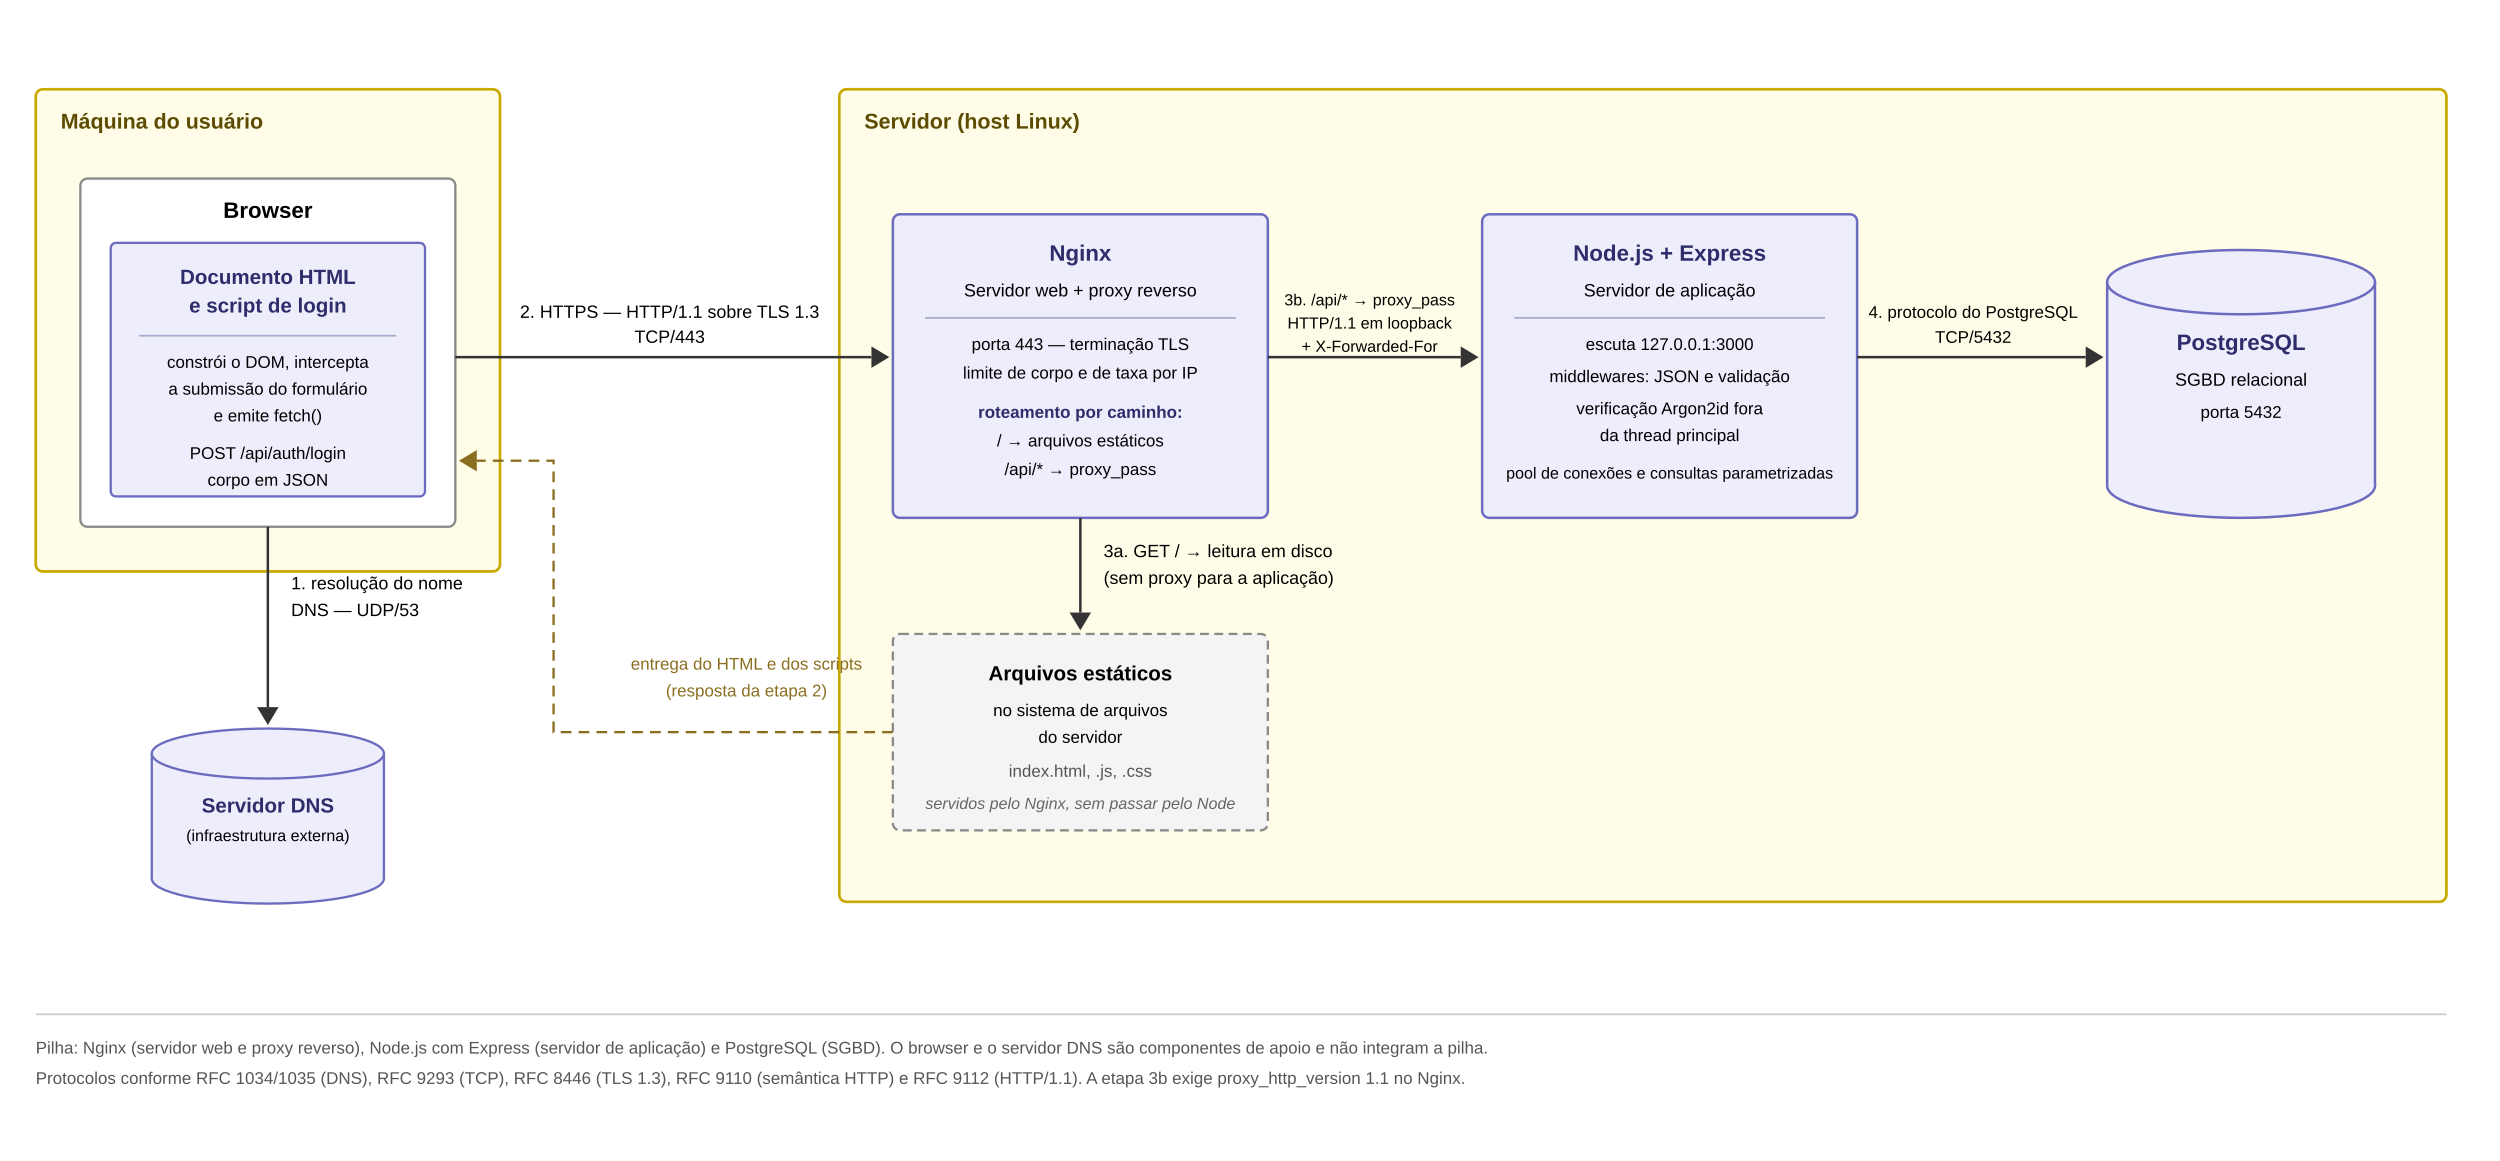
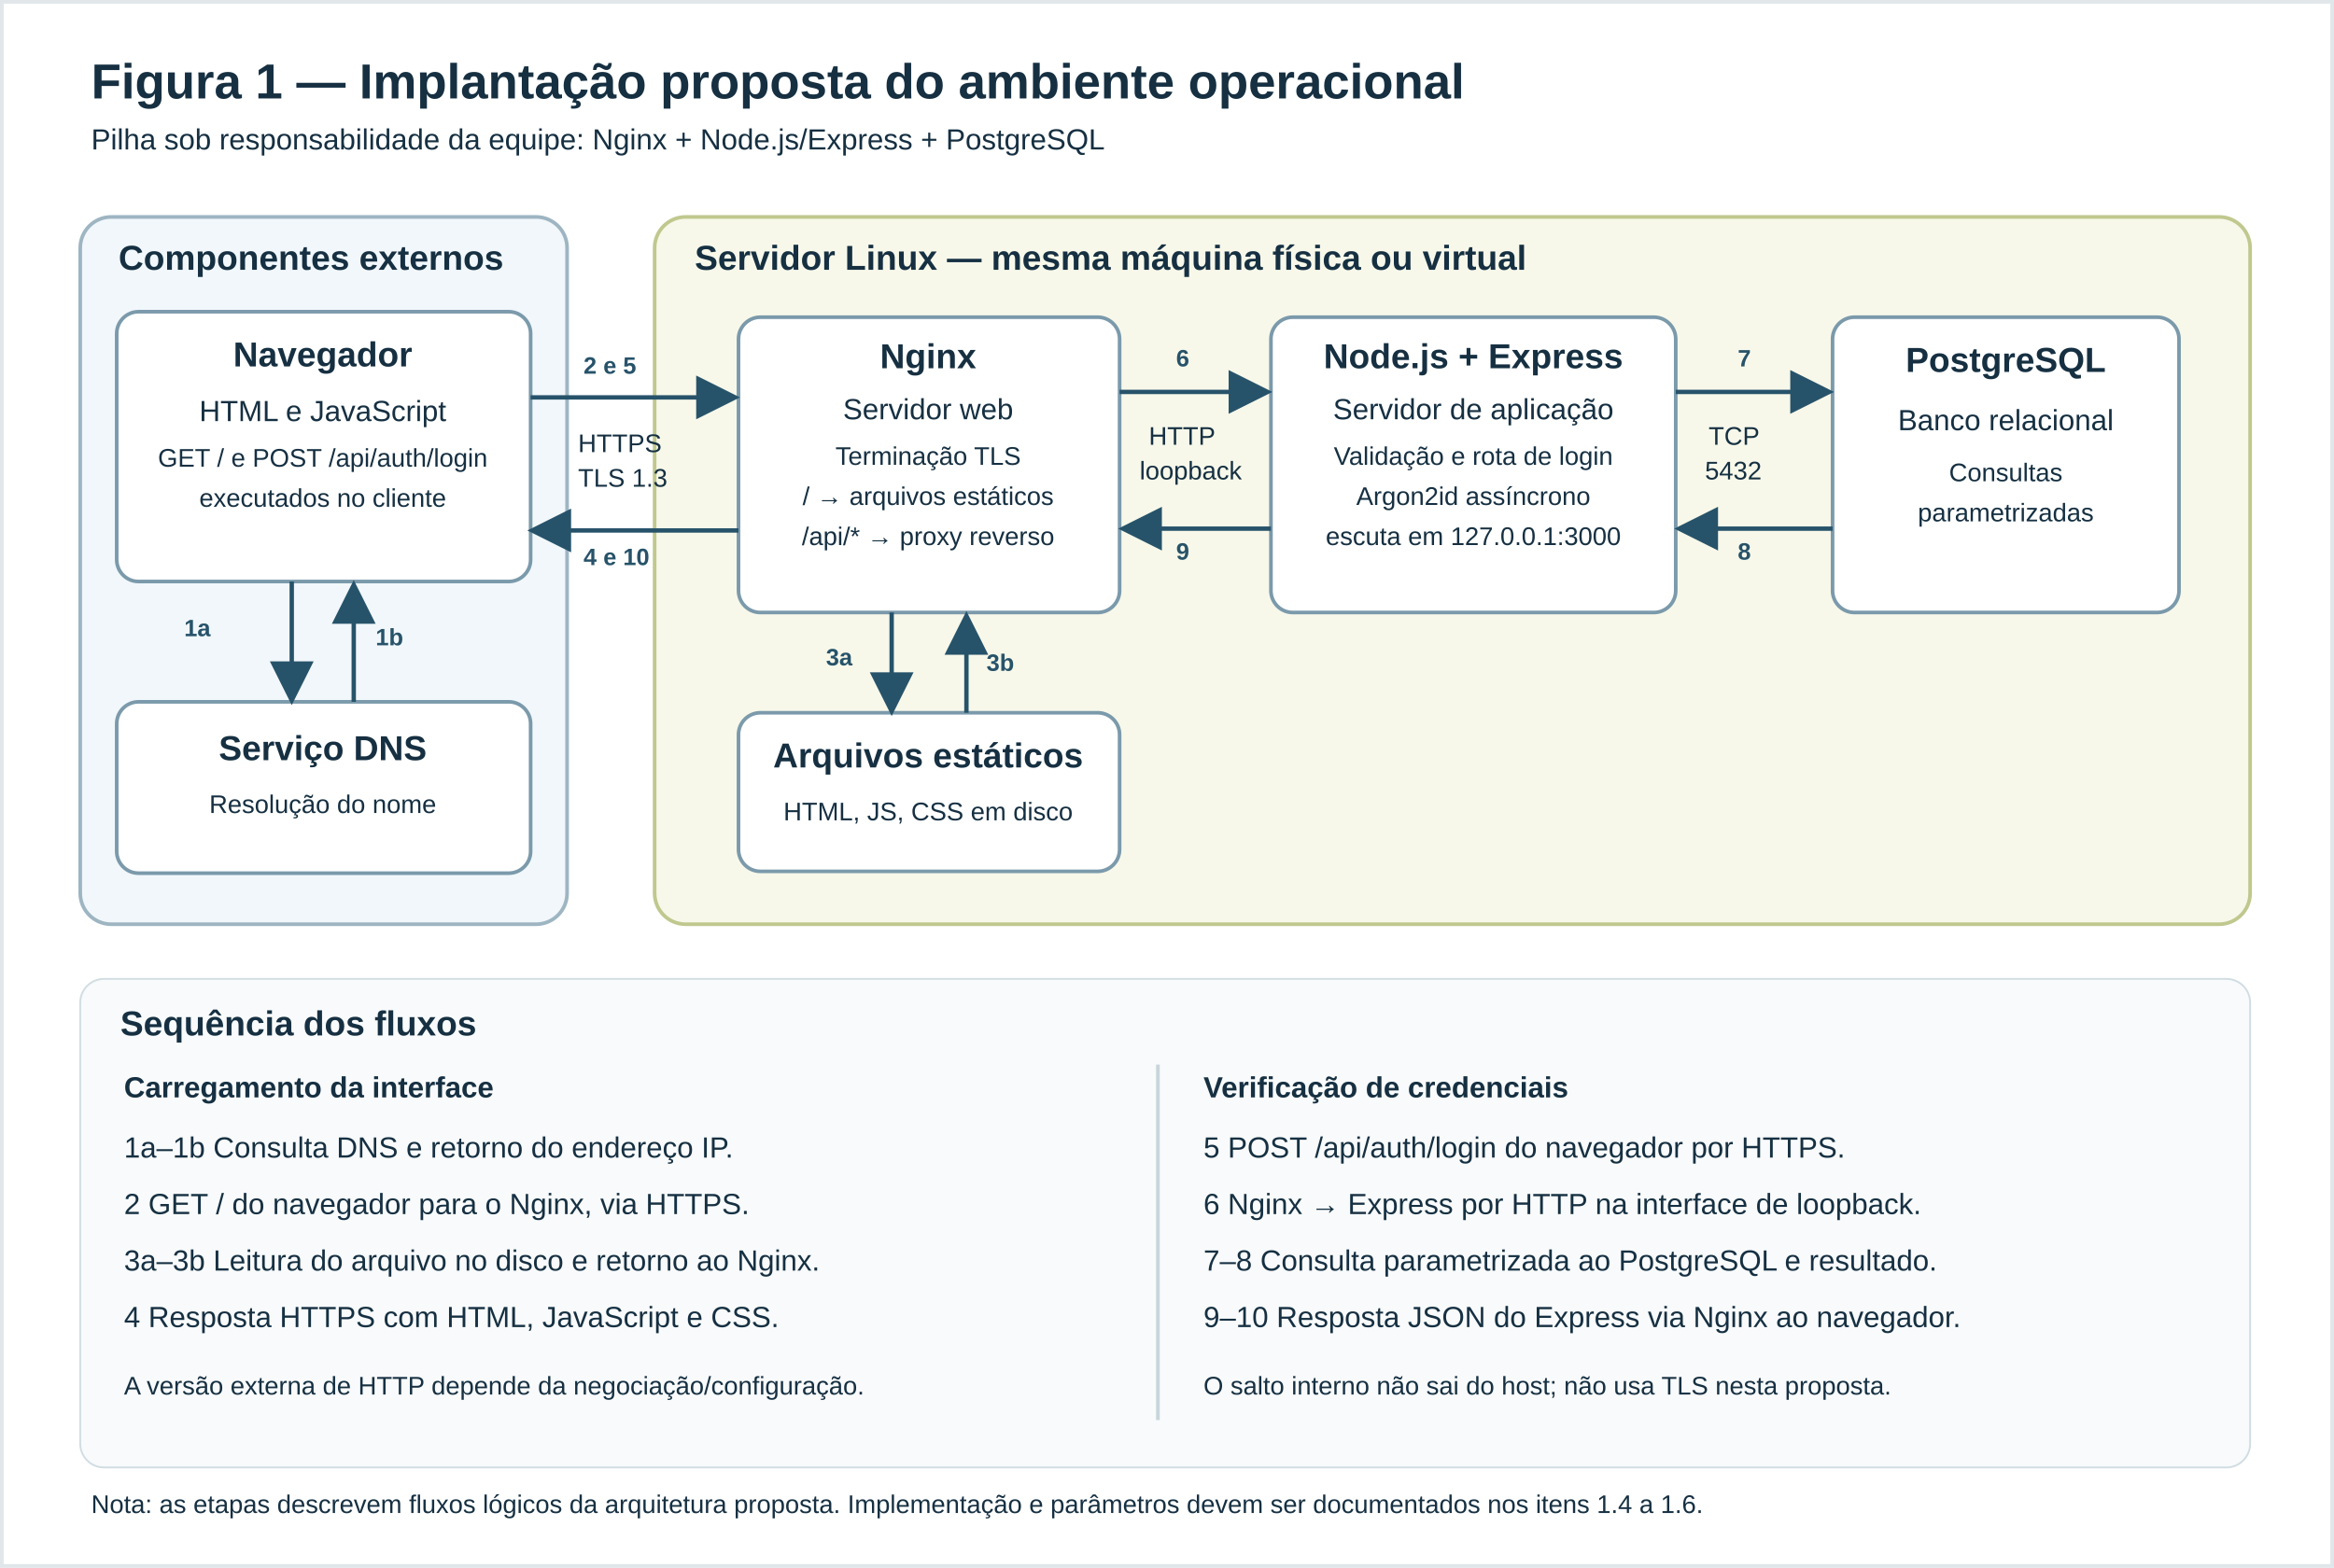
- <svg xmlns="http://www.w3.org/2000/svg" width="1400" height="650" viewBox="0 0 1400 650" font-family="Arial, Helvetica, sans-serif">
-   <rect width="1400" height="650" fill="#fff" />
-   <rect x="20" y="50" width="260" height="270" rx="4" fill="#FFFDE7" stroke="#C9A800" stroke-width="1.5" />
-   <text x="34" y="72" font-size="12" font-weight="bold" fill="#5c4b00">Máquina do usuário</text>
-   <rect x="45" y="100" width="210" height="195" rx="4" fill="#fff" stroke="#8a8a8a" stroke-width="1.3" />
-   <text x="150" y="122" font-size="12.5" font-weight="bold" text-anchor="middle">Browser</text>
-   <rect x="62" y="136" width="176" height="142" rx="3" fill="#EDEDFB" stroke="#6B6BBF" stroke-width="1.3" />
-   <text x="150" y="159" font-size="11.5" font-weight="bold" text-anchor="middle" fill="#2d2d6b">Documento HTML</text>
-   <text x="150" y="175" font-size="11.5" font-weight="bold" text-anchor="middle" fill="#2d2d6b">e script de login</text>
-   <line x1="78" y1="188" x2="222" y2="188" stroke="#aaaacc" />
-   <text x="150" y="206" font-size="9.5" text-anchor="middle">constrói o DOM, intercepta</text>
-   <text x="150" y="221" font-size="9.5" text-anchor="middle">a submissão do formulário</text>
-   <text x="150" y="236" font-size="9.5" text-anchor="middle">e emite fetch()</text>
-   <text x="150" y="257" font-size="9.5" text-anchor="middle">POST /api/auth/login</text>
-   <text x="150" y="272" font-size="9.5" text-anchor="middle">corpo em JSON</text>
-   <ellipse cx="150" cy="492" rx="65" ry="14" fill="#EDEDFB" stroke="#6B6BBF" stroke-width="1.3" />
-   <rect x="85" y="422" width="130" height="70" fill="#EDEDFB" />
-   <line x1="85" y1="422" x2="85" y2="492" stroke="#6B6BBF" stroke-width="1.3" />
-   <line x1="215" y1="422" x2="215" y2="492" stroke="#6B6BBF" stroke-width="1.3" />
-   <ellipse cx="150" cy="422" rx="65" ry="14" fill="#EDEDFB" stroke="#6B6BBF" stroke-width="1.3" />
-   <text x="150" y="455" font-size="11.5" font-weight="bold" text-anchor="middle" fill="#2d2d6b">Servidor DNS</text>
-   <text x="150" y="471" font-size="9" text-anchor="middle">(infraestrutura externa)</text>
-   <line x1="150" y1="295" x2="150" y2="396" stroke="#333" stroke-width="1.4" />
-   <path d="M144 396 L156 396 L150 406 z" fill="#333" />
-   <text x="163" y="330" font-size="10">1. resolução do nome</text>
-   <text x="163" y="345" font-size="10">DNS — UDP/53</text>
-   <rect x="470" y="50" width="900" height="455" rx="4" fill="#FFFDE7" stroke="#C9A800" stroke-width="1.5" />
-   <text x="484" y="72" font-size="12" font-weight="bold" fill="#5c4b00">Servidor (host Linux)</text>
-   <rect x="500" y="120" width="210" height="170" rx="4" fill="#EDEDFB" stroke="#6B6BBF" stroke-width="1.4" />
-   <text x="605" y="146" font-size="12.5" font-weight="bold" text-anchor="middle" fill="#2d2d6b">Nginx</text>
-   <text x="605" y="166" font-size="10" text-anchor="middle">Servidor web + proxy reverso</text>
-   <line x1="518" y1="178" x2="692" y2="178" stroke="#aaaacc" />
-   <text x="605" y="196" font-size="9.5" text-anchor="middle">porta 443 — terminação TLS</text>
-   <text x="605" y="212" font-size="9.5" text-anchor="middle">limite de corpo e de taxa por IP</text>
-   <text x="605" y="234" font-size="9.5" font-weight="bold" text-anchor="middle" fill="#2d2d6b">roteamento por caminho:</text>
-   <text x="605" y="250" font-size="9.5" text-anchor="middle">/ → arquivos estáticos</text>
-   <text x="605" y="266" font-size="9.5" text-anchor="middle">/api/* → proxy_pass</text>
-   <rect x="500" y="355" width="210" height="110" rx="4" fill="#F4F4F4" stroke="#8a8a8a" stroke-width="1.3" stroke-dasharray="5 3" />
-   <text x="605" y="381" font-size="11.5" font-weight="bold" text-anchor="middle">Arquivos estáticos</text>
-   <text x="605" y="401" font-size="9.5" text-anchor="middle">no sistema de arquivos</text>
-   <text x="605" y="416" font-size="9.5" text-anchor="middle">do servidor</text>
-   <text x="605" y="435" font-size="9.5" text-anchor="middle" fill="#555">index.html, .js, .css</text>
-   <text x="605" y="453" font-size="9" font-style="italic" text-anchor="middle" fill="#666">servidos pelo Nginx, sem passar pelo Node</text>
-   <rect x="830" y="120" width="210" height="170" rx="4" fill="#EDEDFB" stroke="#6B6BBF" stroke-width="1.4" />
-   <text x="935" y="146" font-size="12.5" font-weight="bold" text-anchor="middle" fill="#2d2d6b">Node.js + Express</text>
-   <text x="935" y="166" font-size="10" text-anchor="middle">Servidor de aplicação</text>
-   <line x1="848" y1="178" x2="1022" y2="178" stroke="#aaaacc" />
-   <text x="935" y="196" font-size="9.5" text-anchor="middle">escuta 127.0.0.1:3000</text>
-   <text x="935" y="214" font-size="9.5" text-anchor="middle">middlewares: JSON e validação</text>
-   <text x="935" y="232" font-size="9.5" text-anchor="middle">verificação Argon2id fora</text>
-   <text x="935" y="247" font-size="9.5" text-anchor="middle">da thread principal</text>
-   <text x="935" y="268" font-size="9" text-anchor="middle">pool de conexões e consultas parametrizadas</text>
-   <ellipse cx="1255" cy="272" rx="75" ry="18" fill="#EDEDFB" stroke="#6B6BBF" stroke-width="1.4" />
-   <rect x="1180" y="158" width="150" height="114" fill="#EDEDFB" />
-   <line x1="1180" y1="158" x2="1180" y2="272" stroke="#6B6BBF" stroke-width="1.4" />
-   <line x1="1330" y1="158" x2="1330" y2="272" stroke="#6B6BBF" stroke-width="1.4" />
-   <ellipse cx="1255" cy="158" rx="75" ry="18" fill="#EDEDFB" stroke="#6B6BBF" stroke-width="1.4" />
-   <text x="1255" y="196" font-size="12.5" font-weight="bold" text-anchor="middle" fill="#2d2d6b">PostgreSQL</text>
-   <text x="1255" y="216" font-size="10" text-anchor="middle">SGBD relacional</text>
-   <text x="1255" y="234" font-size="9.5" text-anchor="middle">porta 5432</text>
-   <line x1="255" y1="200" x2="488" y2="200" stroke="#333" stroke-width="1.4" />
-   <path d="M488 194 L498 200 L488 206 z" fill="#333" />
-   <text x="375" y="178" font-size="10" text-anchor="middle">2. HTTPS — HTTP/1.1 sobre TLS 1.3</text>
-   <text x="375" y="192" font-size="10" text-anchor="middle">TCP/443</text>
-   <line x1="605" y1="290" x2="605" y2="343" stroke="#333" stroke-width="1.4" />
-   <path d="M599 343 L611 343 L605 353 z" fill="#333" />
-   <text x="618" y="312" font-size="10">3a. GET / → leitura em disco</text>
-   <text x="618" y="327" font-size="10">(sem proxy para a aplicação)</text>
-   <line x1="710" y1="200" x2="818" y2="200" stroke="#333" stroke-width="1.4" />
-   <path d="M818 194 L828 200 L818 206 z" fill="#333" />
-   <text x="767" y="171" font-size="9" text-anchor="middle">3b. /api/* → proxy_pass</text>
-   <text x="767" y="184" font-size="9" text-anchor="middle">HTTP/1.1 em loopback</text>
-   <text x="767" y="197" font-size="9" text-anchor="middle">+ X-Forwarded-For</text>
-   <line x1="1040" y1="200" x2="1168" y2="200" stroke="#333" stroke-width="1.4" />
-   <path d="M1168 194 L1178 200 L1168 206 z" fill="#333" />
-   <text x="1105" y="178" font-size="9.5" text-anchor="middle">4. protocolo do PostgreSQL</text>
-   <text x="1105" y="192" font-size="9.5" text-anchor="middle">TCP/5432</text>
-   <path d="M500 410 L310 410 L310 258 L267 258" fill="none" stroke="#8a6d1f" stroke-width="1.3" stroke-dasharray="6 4" />
-   <path d="M267 252 L257 258 L267 264 z" fill="#8a6d1f" />
-   <text x="418" y="375" font-size="9.5" text-anchor="middle" fill="#8a6d1f">entrega do HTML e dos scripts</text>
-   <text x="418" y="390" font-size="9.5" text-anchor="middle" fill="#8a6d1f">(resposta da etapa 2)</text>
-   <line x1="20" y1="568" x2="1370" y2="568" stroke="#ccc" />
-   <text x="20" y="590" font-size="9.5" fill="#555">Pilha: Nginx (servidor web e proxy reverso), Node.js com Express (servidor de aplicação) e PostgreSQL (SGBD). O browser e o servidor DNS são componentes de apoio e não integram a pilha.</text>
-   <text x="20" y="607" font-size="9.5" fill="#555">Protocolos conforme RFC 1034/1035 (DNS), RFC 9293 (TCP), RFC 8446 (TLS 1.3), RFC 9110 (semântica HTTP) e RFC 9112 (HTTP/1.1). A etapa 3b exige proxy_http_version 1.1 no Nginx.</text>
+ <svg xmlns="http://www.w3.org/2000/svg" width="1280" height="860" viewBox="0 0 1280 860" role="img" aria-labelledby="title desc">
+   <defs>
+     <marker id="arrow" markerWidth="10" markerHeight="10" refX="8" refY="5" orient="auto" markerUnits="strokeWidth">
+       <path d="M0 0 L10 5 L0 10 Z" fill="#27536a" />
+     </marker>
+     <style>
+       text { font-family: Arial, Helvetica, sans-serif; fill: #163042; }
+       .h1 { font-size: 27px; font-weight: 700; }
+       .h2 { font-size: 19px; font-weight: 700; }
+       .body { font-size: 16px; }
+       .small { font-size: 14px; }
+       .tag { font-size: 13px; font-weight: 700; fill: #27536a; }
+       .sub { font-size: 16px; font-weight: 700; }
+       .arrow { fill: none; stroke: #27536a; stroke-width: 2.4; marker-end: url(#arrow); }
+       .box { fill: #fff; stroke: #7b9aab; stroke-width: 2; rx: 12; }
+     </style>
+   </defs>
+   <rect x="1" y="1" width="1278" height="858" fill="#fff" stroke="#e0e6e9" stroke-width="2" />
+   <text x="50" y="54" class="h1">Figura 1 — Implantação proposta do ambiente operacional</text>
+   <text x="50" y="82" class="body">Pilha sob responsabilidade da equipe: Nginx + Node.js/Express + PostgreSQL</text>
+   <rect x="44" y="119" width="267" height="388" rx="17" fill="#f1f7fb" stroke="#9eb5c2" stroke-width="2" />
+   <text x="65" y="148" class="h2">Componentes externos</text>
+   <rect class="box" x="64" y="171" width="227" height="148" />
+   <text x="177" y="201" text-anchor="middle" class="h2">Navegador</text>
+   <text x="177" y="231" text-anchor="middle" class="body">HTML e JavaScript</text>
+   <text x="177" y="256" text-anchor="middle" class="small">GET / e POST /api/auth/login</text>
+   <text x="177" y="278" text-anchor="middle" class="small">executados no cliente</text>
+   <rect class="box" x="64" y="385" width="227" height="94" />
+   <text x="177" y="417" text-anchor="middle" class="h2">Serviço DNS</text>
+   <text x="177" y="446" text-anchor="middle" class="small">Resolução do nome</text>
+   <rect x="359" y="119" width="875" height="388" rx="17" fill="#f7f8ea" stroke="#c0c88e" stroke-width="2" />
+   <text x="381" y="148" class="h2">Servidor Linux — mesma máquina física ou virtual</text>
+   <rect class="box" x="405" y="174" width="209" height="162" />
+   <text x="509" y="202" text-anchor="middle" class="h2">Nginx</text>
+   <text x="509" y="230" text-anchor="middle" class="body">Servidor web</text>
+   <text x="509" y="255" text-anchor="middle" class="small">Terminação TLS</text>
+   <text x="509" y="277" text-anchor="middle" class="small">/ → arquivos estáticos</text>
+   <text x="509" y="299" text-anchor="middle" class="small">/api/* → proxy reverso</text>
+   <rect class="box" x="697" y="174" width="222" height="162" />
+   <text x="808" y="202" text-anchor="middle" class="h2">Node.js + Express</text>
+   <text x="808" y="230" text-anchor="middle" class="body">Servidor de aplicação</text>
+   <text x="808" y="255" text-anchor="middle" class="small">Validação e rota de login</text>
+   <text x="808" y="277" text-anchor="middle" class="small">Argon2id assíncrono</text>
+   <text x="808" y="299" text-anchor="middle" class="small">escuta em 127.0.0.1:3000</text>
+   <rect class="box" x="1005" y="174" width="190" height="162" />
+   <text x="1100" y="204" text-anchor="middle" class="h2">PostgreSQL</text>
+   <text x="1100" y="236" text-anchor="middle" class="body">Banco relacional</text>
+   <text x="1100" y="264" text-anchor="middle" class="small">Consultas</text>
+   <text x="1100" y="286" text-anchor="middle" class="small">parametrizadas</text>
+   <rect class="box" x="405" y="391" width="209" height="87" />
+   <text x="509" y="421" text-anchor="middle" class="h2">Arquivos estáticos</text>
+   <text x="509" y="450" text-anchor="middle" class="small">HTML, JS, CSS em disco</text>
+   <path class="arrow" d="M160 319 V382" />
+   <path class="arrow" d="M194 385 V323" />
+   <text x="101" y="349" class="tag">1a</text>
+   <text x="206" y="354" class="tag">1b</text>
+   <path class="arrow" d="M291 218 H401" />
+   <path class="arrow" d="M405 291 H294" />
+   <text x="320" y="205" class="tag">2 e 5</text>
+   <text x="320" y="310" class="tag">4 e 10</text>
+   <text x="317" y="248" class="small">HTTPS</text>
+   <text x="317" y="267" class="small">TLS 1.3</text>
+   <path class="arrow" d="M614 215 H693" />
+   <path class="arrow" d="M697 290 H618" />
+   <text x="645" y="201" class="tag">6</text>
+   <text x="645" y="307" class="tag">9</text>
+   <text x="630" y="244" class="small">HTTP</text>
+   <text x="625" y="263" class="small">loopback</text>
+   <path class="arrow" d="M919 215 H1001" />
+   <path class="arrow" d="M1005 290 H923" />
+   <text x="953" y="201" class="tag">7</text>
+   <text x="953" y="307" class="tag">8</text>
+   <text x="937" y="244" class="small">TCP</text>
+   <text x="935" y="263" class="small">5432</text>
+   <path class="arrow" d="M489 336 V388" />
+   <path class="arrow" d="M530 391 V340" />
+   <text x="453" y="365" class="tag">3a</text>
+   <text x="541" y="368" class="tag">3b</text>
+   <rect x="44" y="537" width="1190" height="268" rx="13" fill="#f8fafb" stroke="#d1dde3" />
+   <text x="66" y="568" class="h2">Sequência dos fluxos</text>
+   <line x1="635" y1="584" x2="635" y2="779" stroke="#c9d5db" stroke-width="2" />
+   <text x="68" y="602" class="sub">Carregamento da interface</text>
+   <text x="68" y="635" class="body">1a–1b  Consulta DNS e retorno do endereço IP.</text>
+   <text x="68" y="666" class="body">2          GET / do navegador para o Nginx, via HTTPS.</text>
+   <text x="68" y="697" class="body">3a–3b  Leitura do arquivo no disco e retorno ao Nginx.</text>
+   <text x="68" y="728" class="body">4          Resposta HTTPS com HTML, JavaScript e CSS.</text>
+   <text x="68" y="765" class="small">A versão externa de HTTP depende da negociação/configuração.</text>
+   <text x="660" y="602" class="sub">Verificação de credenciais</text>
+   <text x="660" y="635" class="body">5       POST /api/auth/login do navegador por HTTPS.</text>
+   <text x="660" y="666" class="body">6       Nginx → Express por HTTP na interface de loopback.</text>
+   <text x="660" y="697" class="body">7–8    Consulta parametrizada ao PostgreSQL e resultado.</text>
+   <text x="660" y="728" class="body">9–10  Resposta JSON do Express via Nginx ao navegador.</text>
+   <text x="660" y="765" class="small">O salto interno não sai do host; não usa TLS nesta proposta.</text>
+   <text x="50" y="830" class="small">Nota: as etapas descrevem fluxos lógicos da arquitetura proposta. Implementação e parâmetros devem ser documentados nos itens 1.4 a 1.6.</text>
</svg>
